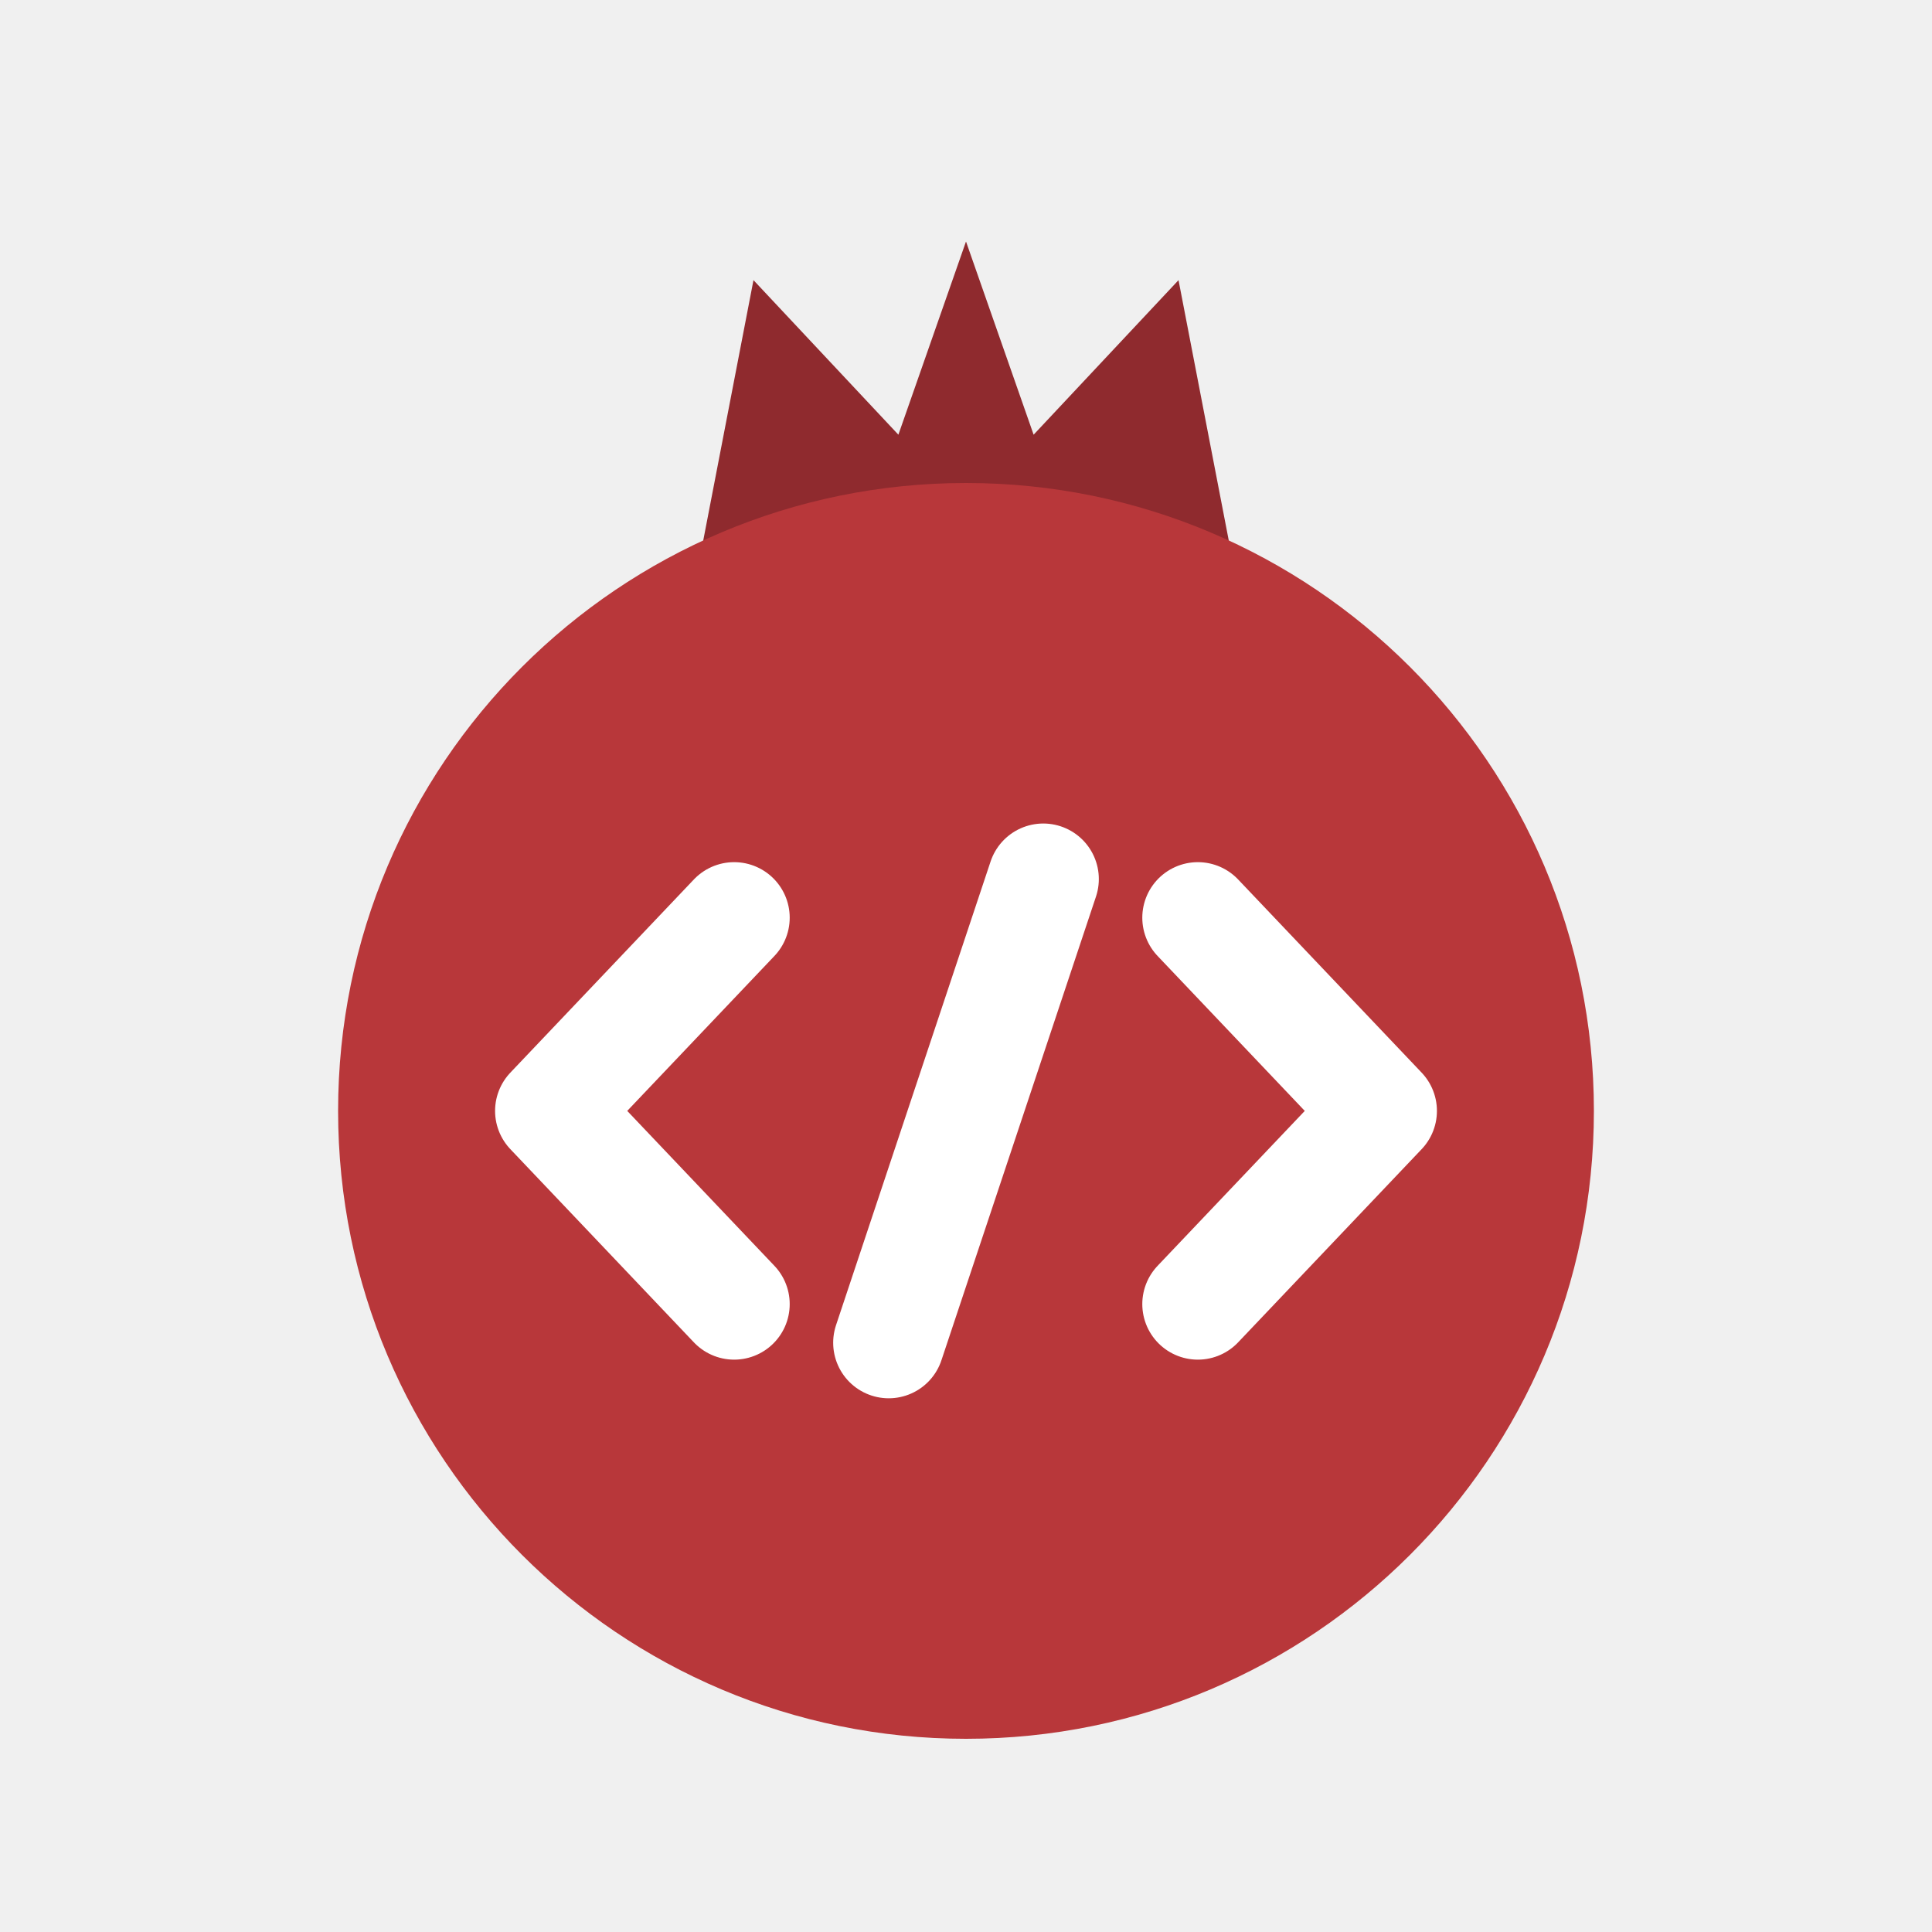
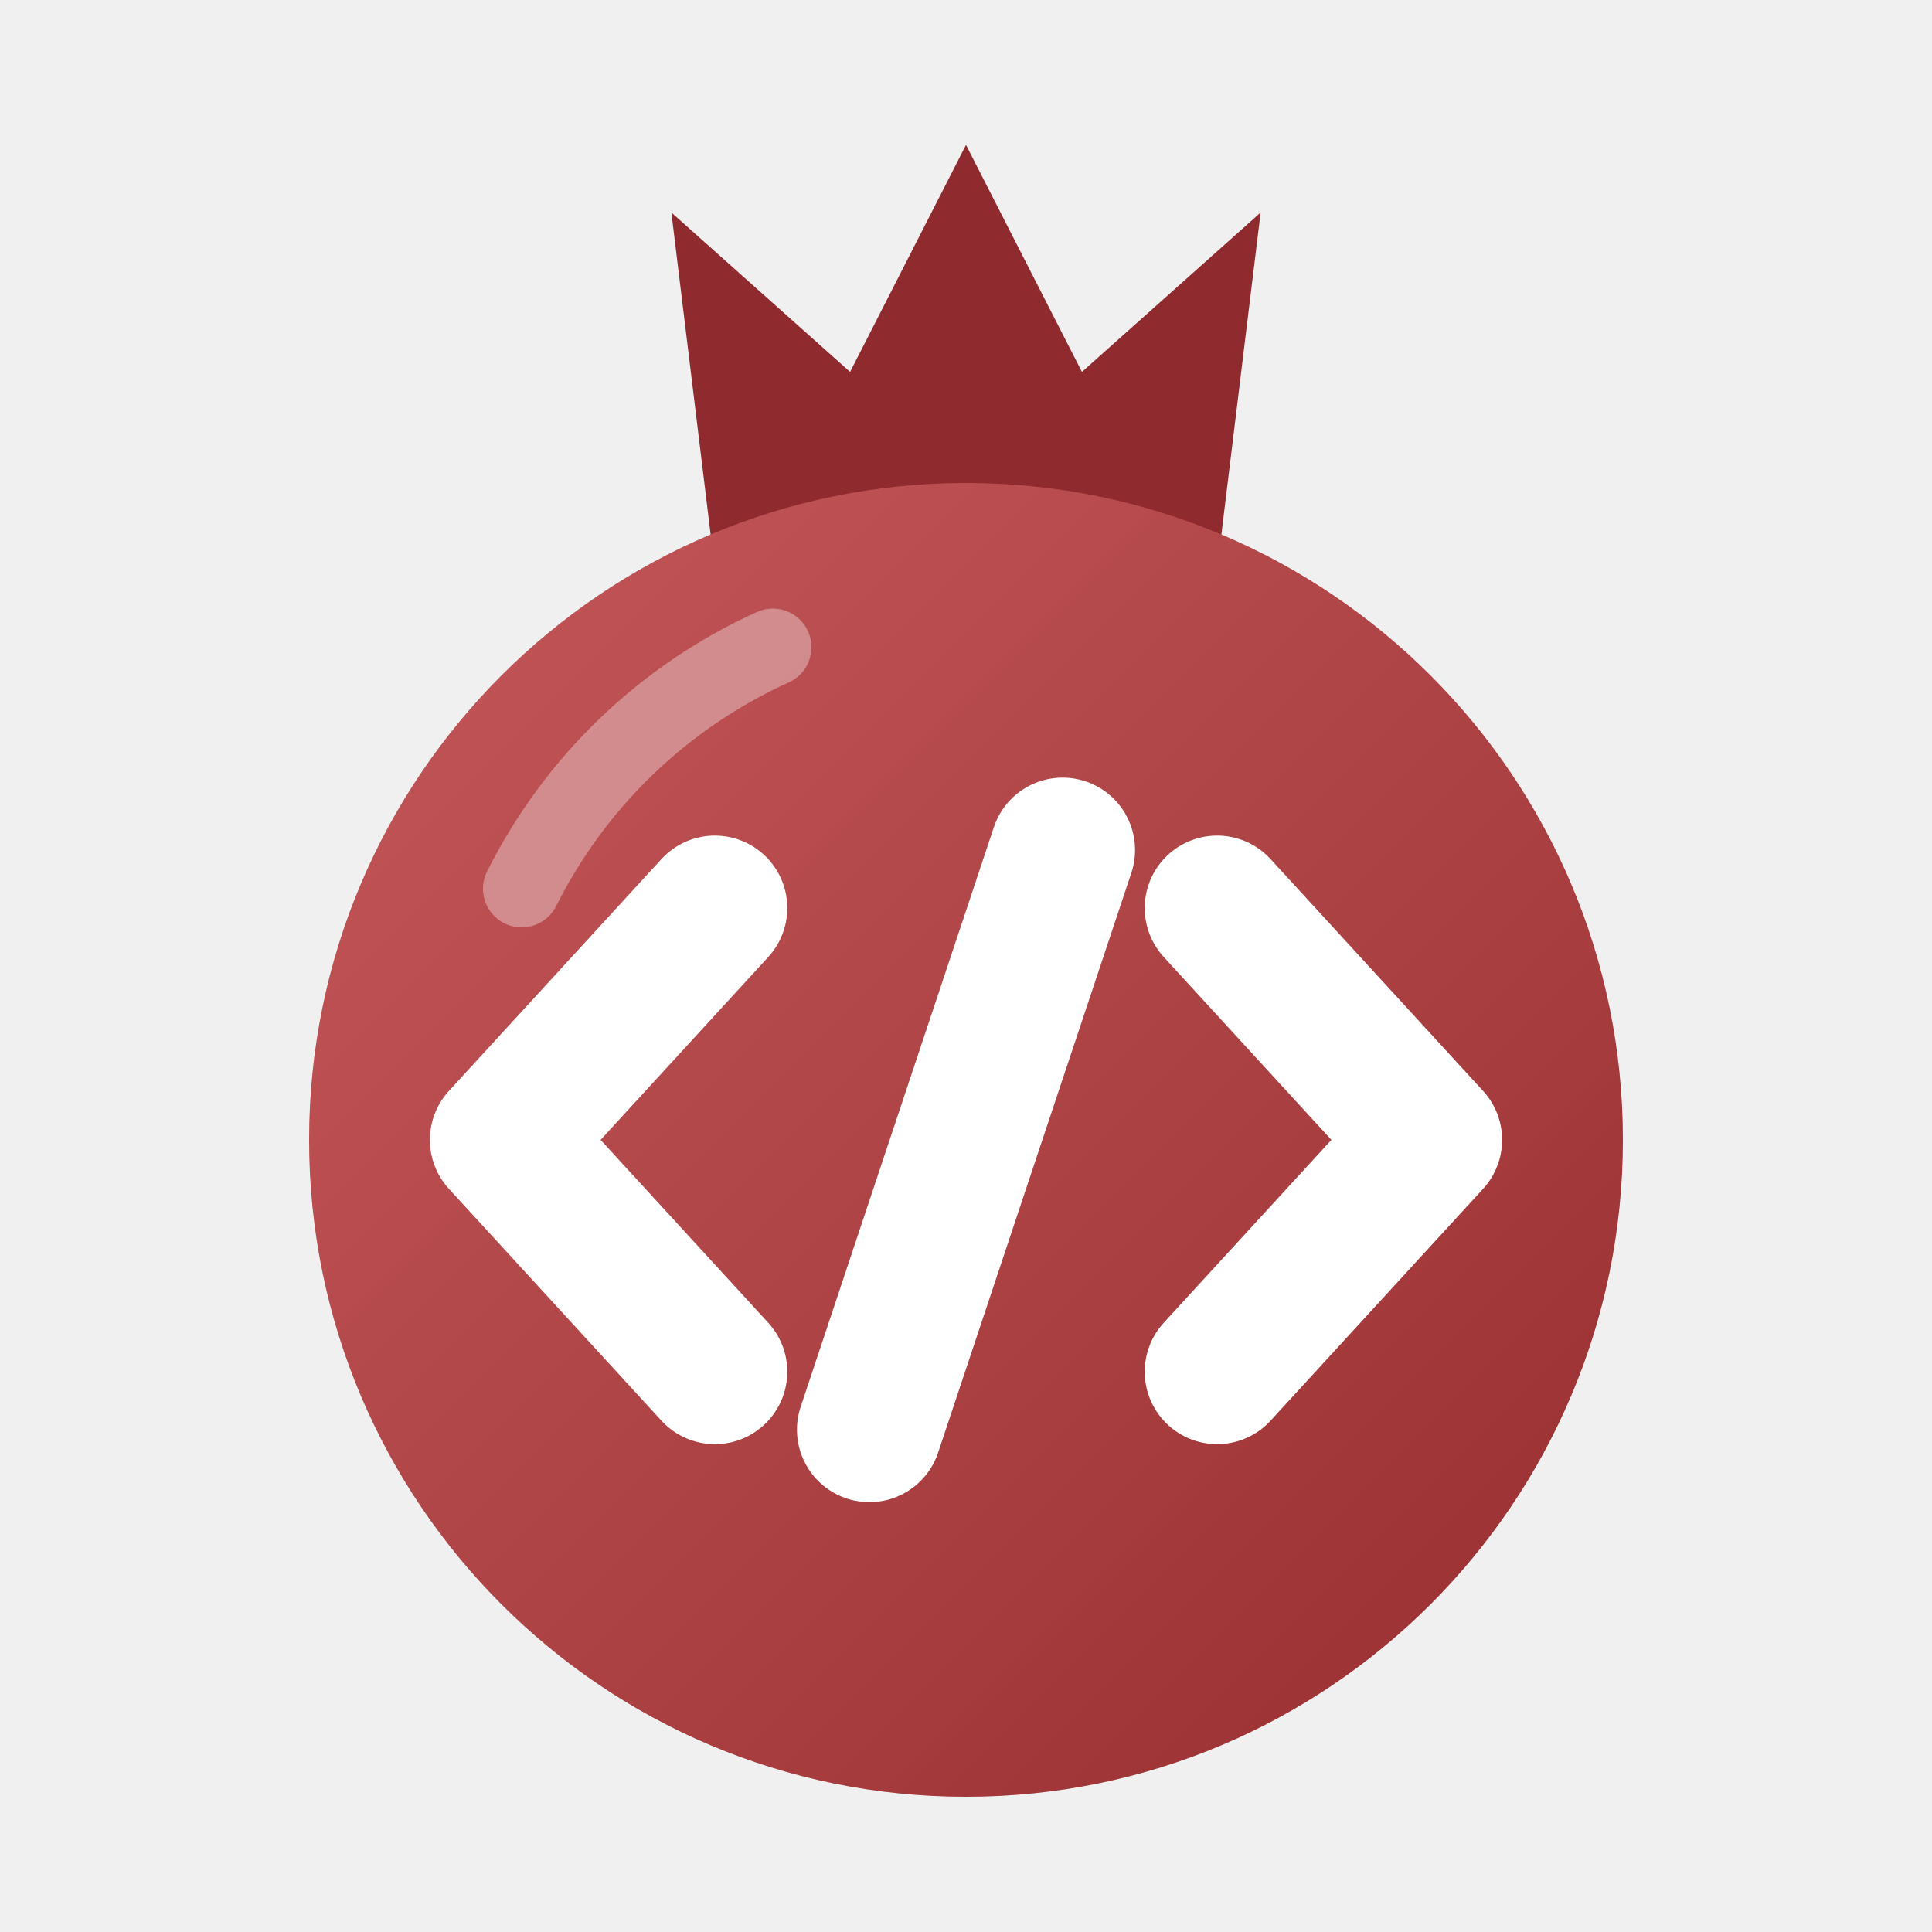
<svg xmlns="http://www.w3.org/2000/svg" viewBox="0 0 40 40">
-   <path d="M14.5 11.5 15.6 5.8l3 3.2L20 5l1.4 4 3-3.2 1.1 5.7Z" fill="#8f2a2e" />
-   <circle cx="20" cy="23" r="13" fill="#b8373a" />
-   <path d="M15.2 19 11.4 23l3.8 4M24.8 19l3.8 4-3.8 4M21.6 18.2l-3.2 9.6" fill="none" stroke="#fff" stroke-width="2.3" stroke-linecap="round" stroke-linejoin="round" />
+   <defs>
+     <linearGradient id="evs" x1="0" y1="0" x2="1" y2="1">
+       <stop offset="0" stop-color="#fff" stop-opacity=".16" />
+       <stop offset="1" stop-color="#000" stop-opacity=".18" />
+     </linearGradient>
+   </defs>
+   <path d="M14.9 12.6 13.9 4.4l3.7 3.3L20 3l2.4 4.7 3.7-3.3-1 8.2Z" fill="#8f2a2e" />
+   <circle cx="20" cy="23.6" r="13.6" fill="#b8373a" />
+   <circle cx="20" cy="23.6" r="13.6" fill="url(#evs)" />
+   <path d="M14.8 18.8 10.4 23.6l4.4 4.8M25.2 18.8l4.4 4.8-4.4 4.8M22 17.6l-4 12" fill="none" stroke="#fff" stroke-width="3" stroke-linecap="round" stroke-linejoin="round" />
+   <path d="M10.8 18.4A10.8 10.8 0 0 1 16 13.4" fill="none" stroke="#fff" stroke-opacity=".35" stroke-width="1.6" stroke-linecap="round" />
</svg>
